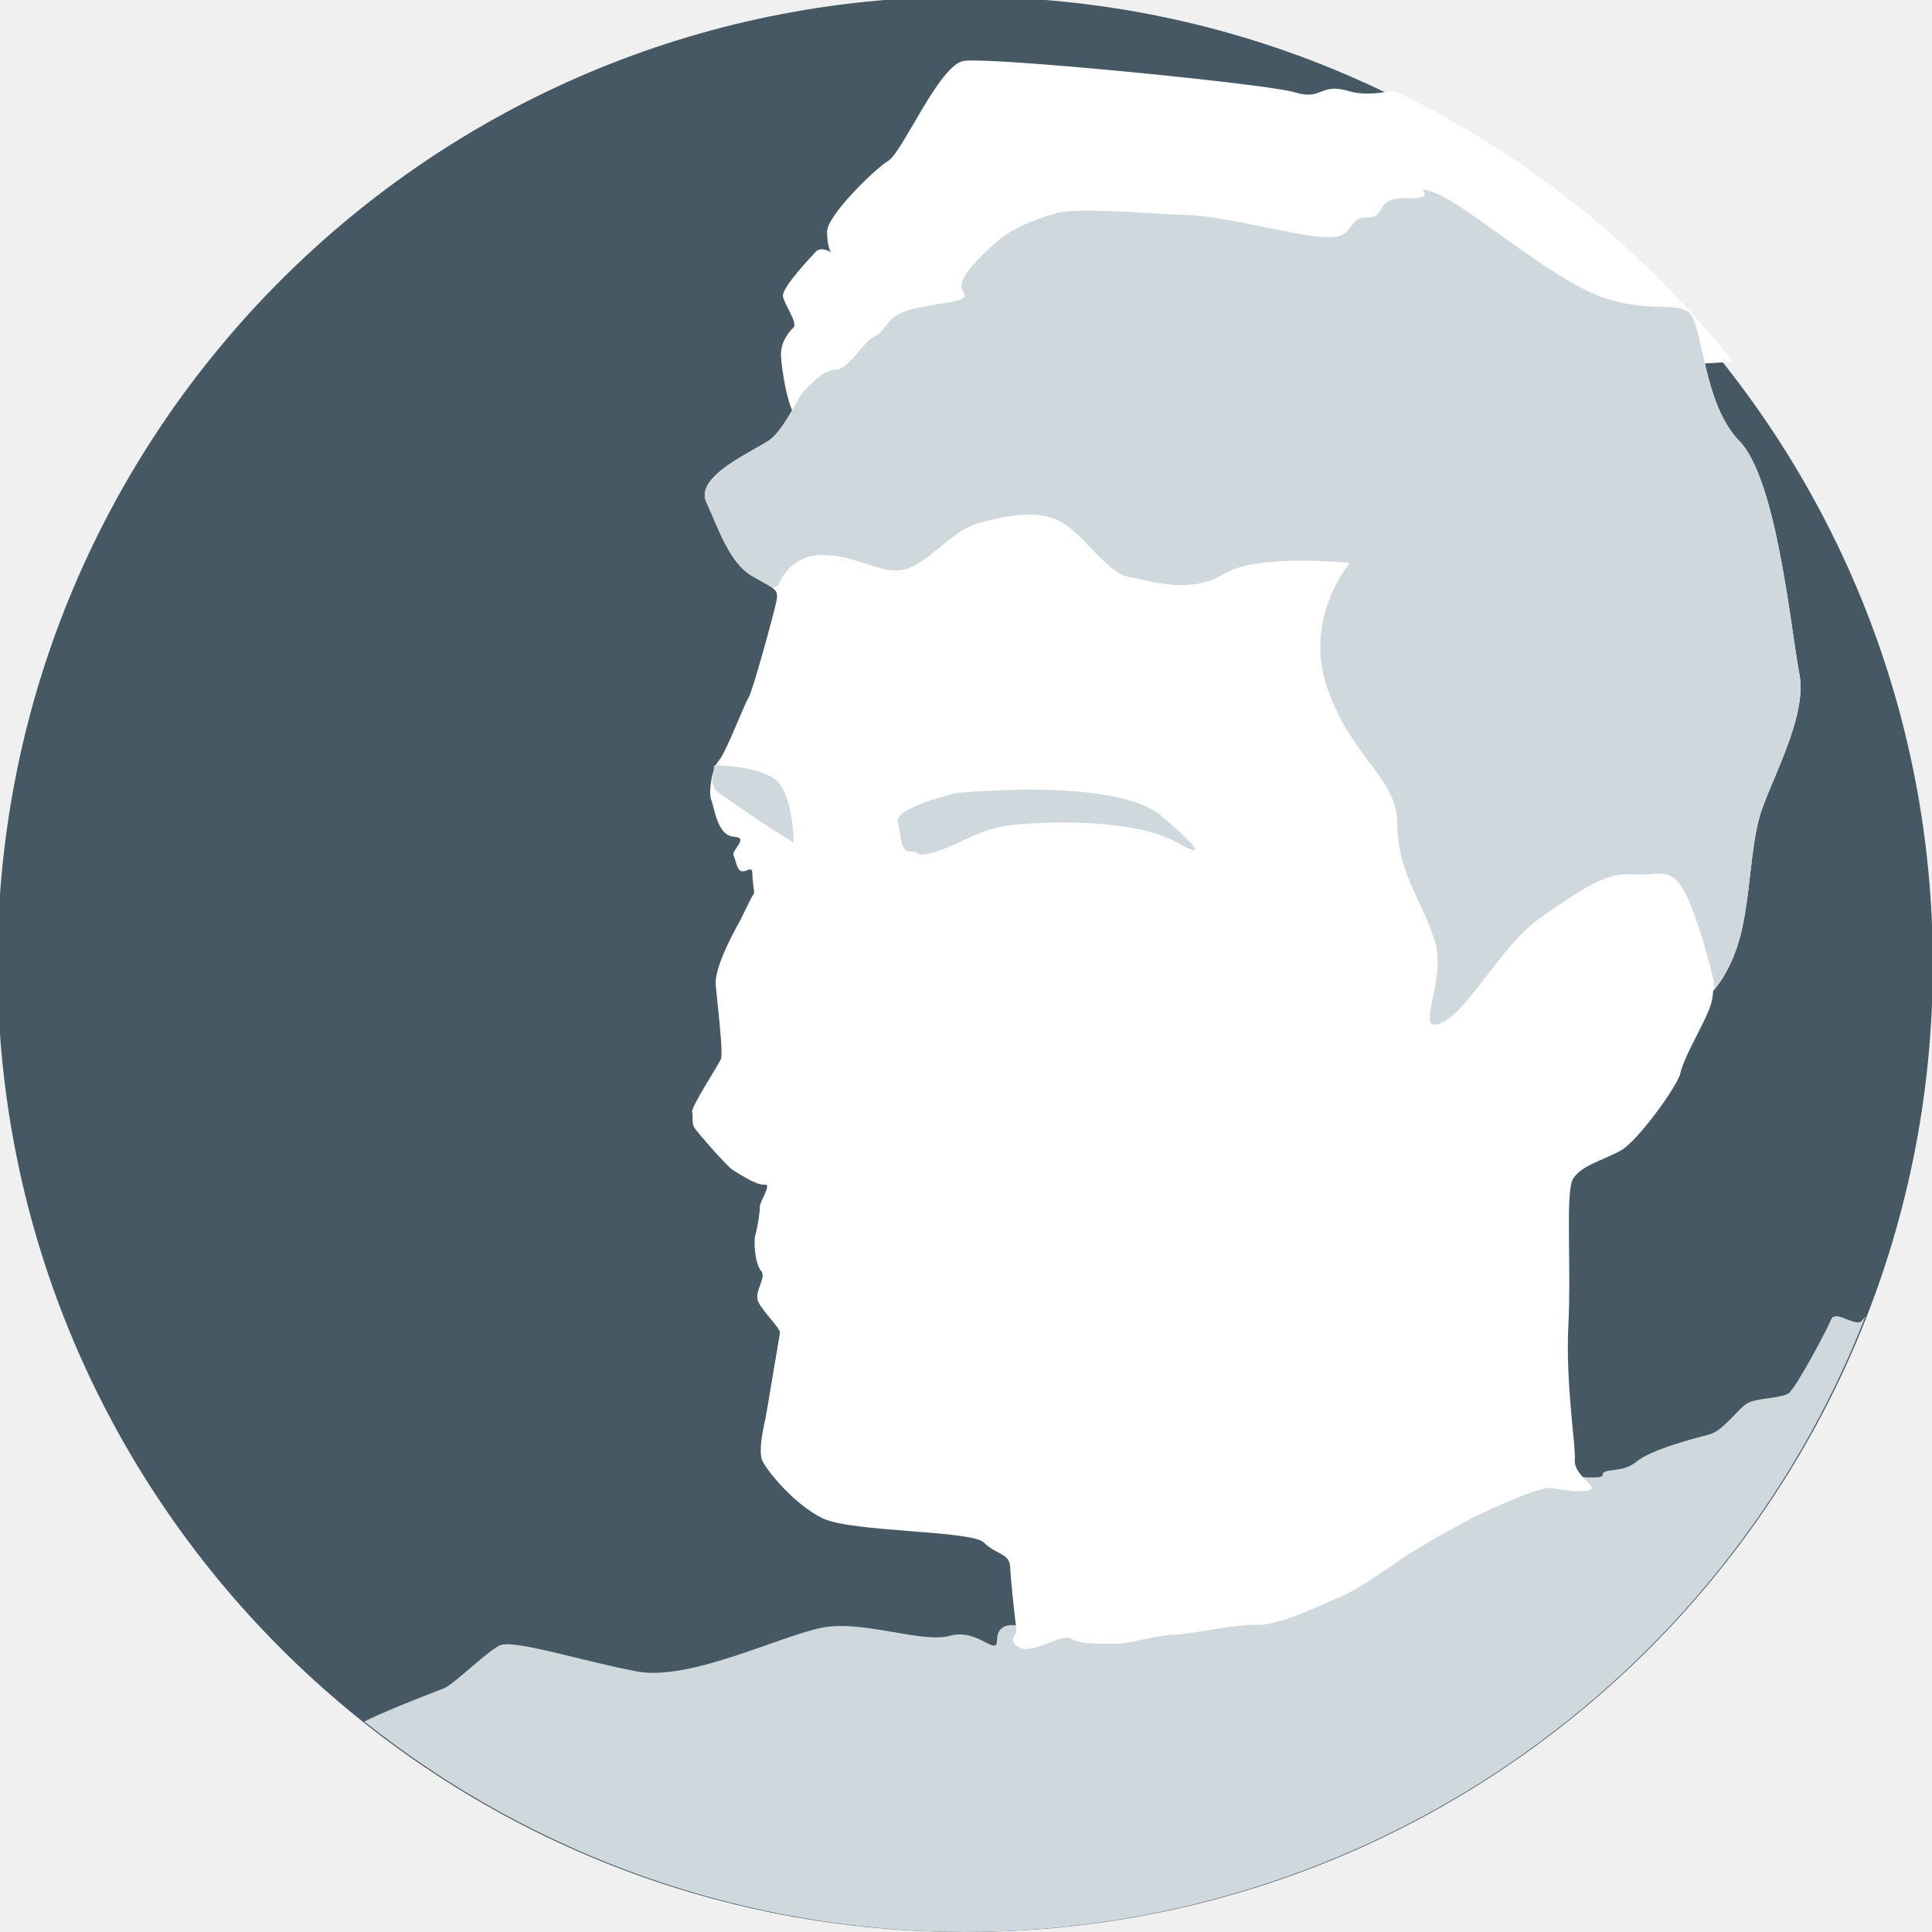
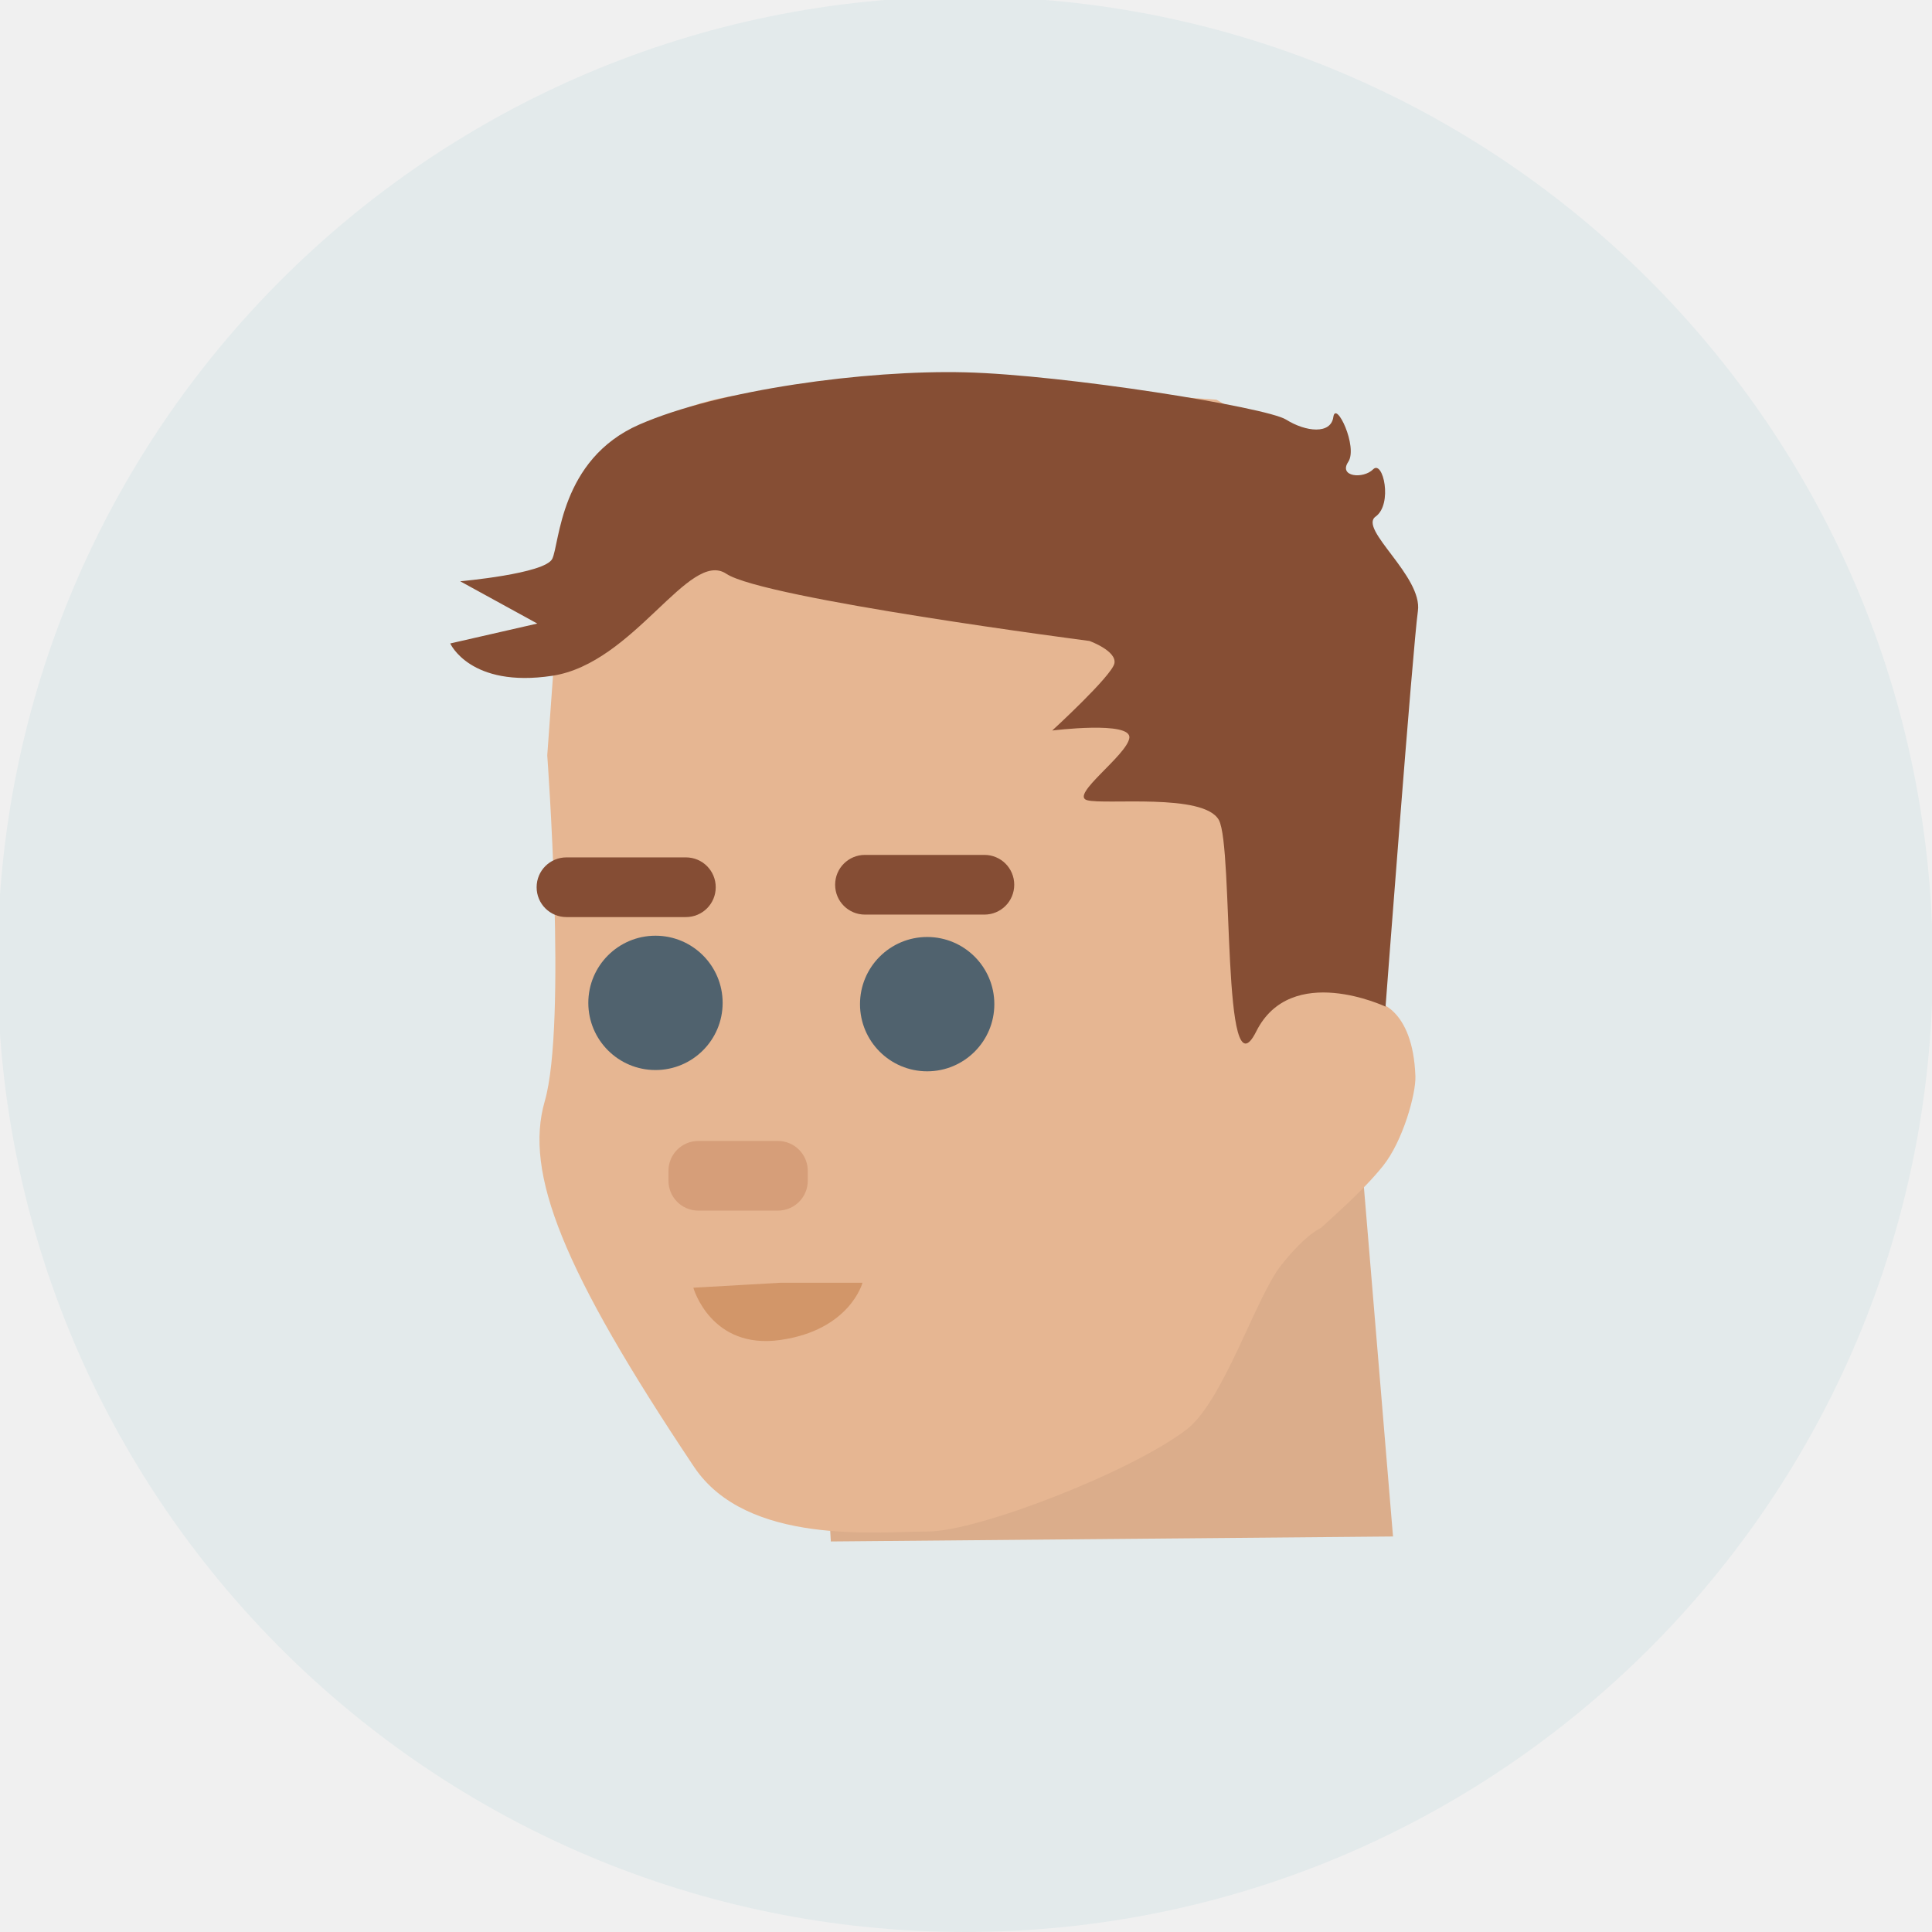
<svg xmlns="http://www.w3.org/2000/svg" id="svg4302" version="1.1" width="1000" height="1000" viewBox="0 0 1000 1000">
  <defs id="defs4306" />
  <g id="layer1" style="display:inline" transform="translate(0,-3733)">
-     <circle style="fill:#455864;fill-opacity:1;fill-rule:evenodd;stroke:none;stroke-width:1px;stroke-linecap:butt;stroke-linejoin:miter;stroke-opacity:1" id="path4470" cx="499.566" cy="4232.146" r="500.853" />
-     <path style="fill:#cfd8dc;fill-opacity:1;fill-rule:evenodd;stroke:none;stroke-width:8;stroke-linecap:butt;stroke-linejoin:miter;stroke-miterlimit:4;stroke-dasharray:none;stroke-opacity:1" d="m 950.533,681.285 c -1.251,-0.036 -2.239,0.399 -2.752,1.682 -2.053,5.132 -18.218,35.667 -22.066,38.232 -3.849,2.566 -16.422,2.308 -21.297,5.131 -4.875,2.822 -12.573,14.37 -19.758,16.166 -7.184,1.796 -30.532,7.953 -37.717,14.111 -7.184,6.158 -17.447,2.822 -17.447,6.928 0,4.105 -46.443,-3.592 -46.443,-3.592 l -256.84,81.594 -1.072,-0.316 c 0,0 -9.072,-1.453 -9.072,7.619 0,9.072 -9.798,-6.167 -24.312,-2.176 -14.515,3.991 -44.268,-7.984 -65.314,-4.355 -21.046,3.629 -68.944,27.942 -96.521,22.861 -27.578,-5.08 -64.592,-17.056 -71.486,-13.428 -6.894,3.629 -23.222,19.596 -27.939,21.773 -3.34,1.541 -27.003,10.167 -41.982,17.525 A 500.853,500.853 0 0 0 499.566,1000 500.853,500.853 0 0 0 965.578,681.324 c -1.041,1.417 -1.911,2.447 -2.459,2.775 -2.721,1.633 -8.834,-2.708 -12.586,-2.814 z" transform="translate(0,3733)" id="path4377" />
-     <path style="fill:#ffffff;fill-opacity:1;fill-rule:evenodd;stroke:none;stroke-width:8;stroke-linecap:butt;stroke-linejoin:miter;stroke-miterlimit:4;stroke-dasharray:none;stroke-opacity:1" d="m 526.212,4578.129 c 0,0 -5.132,4.105 1.539,7.697 6.671,3.592 22.066,-7.697 26.685,-4.619 4.619,3.079 16.935,2.566 23.606,2.566 6.671,0 21.553,-4.619 29.251,-4.619 7.698,0 31.816,-5.645 43.619,-5.132 11.803,0.513 36.948,-12.316 42.593,-14.369 5.645,-2.053 17.448,-9.75 30.79,-18.987 13.342,-9.237 37.975,-22.066 37.975,-22.066 0,0 33.356,-16.421 40.54,-15.395 7.184,1.026 14.882,2.566 20.014,1.026 5.132,-1.54 -8.211,-7.184 -7.698,-15.395 0.513,-8.211 -4.875,-39.514 -3.336,-70.048 1.539,-30.534 -1.54,-68.508 2.309,-75.436 3.849,-6.928 16.165,-10.007 24.889,-14.882 8.724,-4.875 29.507,-33.613 30.79,-40.027 1.283,-6.415 8.724,-19.757 12.059,-26.685 3.336,-6.928 4.619,-10.52 4.875,-15.908 0,0 9.494,-9.75 14.369,-29.507 4.875,-19.757 4.875,-43.619 9.75,-60.81 4.875,-17.191 24.889,-51.317 20.527,-73.64 -4.362,-22.323 -11.546,-100.581 -31.047,-120.595 -19.5,-20.014 -18.474,-61.324 -26.685,-66.969 -8.211,-5.645 -27.455,2.309 -55.166,-12.316 -27.711,-14.625 -61.58,-44.133 -75.949,-49.264 -14.369,-5.132 4.619,3.592 -13.599,2.822 -18.217,-0.77 -10.52,10.007 -21.297,10.007 -10.777,0 -5.645,9.75 -18.987,10.263 -13.342,0.513 -54.653,-11.033 -73.896,-11.546 -19.244,-0.513 -56.449,-4.105 -67.738,-1.026 -11.29,3.079 -23.606,8.467 -29.251,13.342 -5.645,4.875 -23.862,20.527 -19.5,26.685 4.362,6.158 -5.388,5.388 -23.093,8.98 -17.704,3.592 -15.395,11.546 -22.066,14.625 -6.671,3.079 -13.342,17.191 -20.527,17.448 -7.184,0.257 -12.573,7.698 -15.908,10.52 -3.336,2.822 -10.52,20.527 -18.731,26.172 -8.211,5.645 -38.488,18.474 -32.33,31.817 6.158,13.342 11.803,31.303 23.606,38.231 11.803,6.928 14.112,6.415 12.573,13.599 -1.54,7.184 -12.316,46.442 -14.369,49.521 -2.053,3.079 -11.803,28.738 -15.395,32.586 -3.592,3.849 -5.388,16.678 -3.849,20.27 1.54,3.592 3.079,18.474 11.546,18.987 8.467,0.513 -1.283,6.928 0,9.75 1.283,2.822 1.796,8.211 4.619,8.211 2.822,0 5.132,-3.079 5.132,1.54 0,4.619 1.347,9.814 0.706,10.135 -0.641,0.321 -5.196,10.135 -6.607,12.893 -1.411,2.758 -13.984,24.183 -13.086,34.318 0.898,10.135 3.977,35.024 2.694,38.231 -1.283,3.207 -15.523,24.76 -14.882,27.326 0.641,2.566 -0.513,5.773 1.283,8.467 1.796,2.694 16.935,20.014 19.757,21.681 2.822,1.668 12.316,8.082 16.421,7.569 4.105,-0.513 -2.566,8.852 -2.438,11.29 0.128,2.438 -1.155,10.648 -2.309,14.625 -1.155,3.977 0,15.395 2.951,18.731 2.951,3.336 -3.207,10.007 -1.796,15.01 1.411,5.003 12.059,14.625 11.546,17.191 -0.513,2.566 -6.671,40.156 -7.441,43.876 -0.77,3.72 -4.105,17.319 -1.54,22.451 2.566,5.132 16.165,22.195 31.047,29.507 14.882,7.313 77.104,6.158 83.518,12.573 6.415,6.415 13.342,5.388 13.599,12.829 0.257,7.441 3.336,33.869 3.336,33.869 z" id="path4313" />
-     <path style="fill:#ffffff;fill-opacity:1;fill-rule:evenodd;stroke:none;stroke-width:1px;stroke-linecap:butt;stroke-linejoin:miter;stroke-opacity:1" d="m 503.902,3764.301 c -2.476,-0.01 -4.268,0.072 -5.25,0.252 -12.573,2.309 -31.56,47.21 -38.744,51.572 -7.184,4.362 -31.816,28.481 -31.816,36.691 0,8.211 2.053,10.777 2.053,10.777 0,0 -5.133,-3.335 -7.955,-0.256 -2.822,3.079 -17.703,18.73 -16.934,23.092 0.77,4.362 7.955,13.855 5.389,16.164 -2.566,2.309 -6.416,7.443 -6.416,13.857 0,6.415 4.106,33.099 10.008,34.639 5.901,1.54 465.188,-29.764 465.188,-29.764 l 17.5,-1.082 A 500.853,500.853 0 0 0 721.572,3779.924 c -8.966,1.586 -16.341,2.368 -23.699,0.16 -14.515,-4.354 -13.789,5.081 -27.578,0.727 -12.712,-4.014 -137.173,-16.407 -166.393,-16.51 z" id="path4379" />
-     <path style="fill:#cfd8dc;fill-opacity:1;fill-rule:evenodd;stroke:none;stroke-width:8;stroke-linecap:butt;stroke-linejoin:miter;stroke-miterlimit:4;stroke-dasharray:none;stroke-opacity:1" d="m 737.133,3831.128 c -2.462,-0.146 6.013,5.047 -8.219,4.445 -18.217,-0.77 -10.52,10.007 -21.297,10.007 -10.777,0 -5.645,9.75 -18.987,10.264 -13.342,0.513 -54.652,-11.033 -73.896,-11.546 -19.244,-0.513 -56.449,-4.106 -67.738,-1.027 -11.29,3.079 -23.606,8.467 -29.251,13.342 -5.645,4.875 -23.863,20.527 -19.501,26.685 4.362,6.158 -5.388,5.388 -23.092,8.981 -17.704,3.592 -15.395,11.546 -22.066,14.625 -6.671,3.079 -13.342,17.191 -20.527,17.448 -7.184,0.257 -12.573,7.698 -15.908,10.52 -3.336,2.822 -10.52,20.527 -18.731,26.172 -8.211,5.645 -38.488,18.474 -32.33,31.816 6.158,13.342 11.803,31.303 23.606,38.231 5.501,3.229 8.939,4.841 10.887,6.37 2.948,-1.446 2.969,-1.752 2.969,-1.752 0,0 5.131,-16.422 24.632,-15.396 19.5,1.026 31.817,12.829 45.159,5.645 13.342,-7.184 21.04,-18.987 34.896,-22.579 13.856,-3.592 29.25,-6.671 41.053,-0.513 11.803,6.158 24.119,26.684 35.409,28.737 11.29,2.053 31.817,9.238 49.264,-1.539 17.448,-10.777 65.173,-5.645 65.173,-5.645 0,0 -24.633,28.737 -11.29,65.685 13.342,36.948 35.922,45.159 35.922,69.791 0,24.632 13.343,40.027 19.501,60.554 6.158,20.527 -11.29,48.238 3.079,42.08 14.369,-6.158 30.79,-40.027 51.317,-54.396 20.527,-14.369 33.869,-23.606 47.212,-22.579 13.342,1.026 19.679,-4.318 26.574,7.293 6.894,11.612 15.241,42.819 15.966,47.899 l 0.599,4.198 c 2.377,-2.81 9.539,-12.283 13.566,-28.6 4.875,-19.757 4.875,-43.619 9.75,-60.81 4.875,-17.191 24.889,-51.317 20.527,-73.64 -4.362,-22.323 -11.546,-100.581 -31.047,-120.595 -19.5,-20.014 -18.474,-61.323 -26.685,-66.968 -8.211,-5.645 -27.455,2.309 -55.166,-12.316 -27.711,-14.625 -61.581,-44.133 -75.949,-49.264 -3.143,-1.123 -4.69,-1.582 -5.38,-1.623 z" id="path4313-3" />
-     <path style="fill:#cfd8dc;fill-opacity:1;fill-rule:evenodd;stroke:none;stroke-width:1px;stroke-linecap:butt;stroke-linejoin:miter;stroke-opacity:1" d="m 494.909,4143.475 c 0,0 -32.33,7.697 -30.277,14.882 2.053,7.184 1.026,15.395 6.671,15.395 5.645,0 2.053,3.079 11.803,0.513 9.75,-2.566 22.066,-10.777 34.895,-13.342 12.829,-2.566 66.712,-5.645 91.344,8.211 24.632,13.856 -7.698,-13.342 -7.698,-13.342 0,0 -15.395,-20.014 -106.739,-12.316 z" id="path4371" />
-     <path style="fill:#cfd8dc;fill-opacity:1;fill-rule:evenodd;stroke:none;stroke-width:1px;stroke-linecap:butt;stroke-linejoin:miter;stroke-opacity:1" d="m 410.749,4169.133 c 0,0 0,-25.658 -9.75,-32.843 -9.75,-7.184 -31.303,-7.184 -31.303,-7.184 l -1.026,9.237 1.539,3.592 c 0,0 19.5,14.369 40.54,27.198 z" id="path4373" />
+     <circle style="fill:#e3eaeb;fill-opacity:1;fill-rule:evenodd;stroke:none;stroke-width:1px;stroke-linecap:butt;stroke-linejoin:miter;stroke-opacity:1" id="path4470" cx="499.566" cy="4232.146" r="500.853" />
+   </g>
+   <g id="layer6" style="display:inline;opacity:1">
+     <path style="fill:#dbad8b;fill-opacity:1;fill-rule:evenodd;stroke:none;stroke-width:1px;stroke-linecap:butt;stroke-linejoin:miter;stroke-opacity:1" d="M 430.039,797.856 721.023,795.281 705.572,609.875 718.448,362.667 404.288,356.23 Z" id="path4963" />
+     <path style="fill:#e6b692;fill-opacity:1;fill-rule:evenodd;stroke:none;stroke-width:1px;stroke-linecap:butt;stroke-linejoin:miter;stroke-opacity:1" d="m 283.259,390.993 7.725,-106.866 c 0,0 12.875,-69.527 92.703,-79.828 79.828,-10.3 245.92,2.575 245.92,2.575 0,0 95.278,50.214 96.566,124.891 1.288,74.677 -14.163,186.693 -14.163,186.693 0,0 19.313,2.575 20.601,38.626 0.322,9.007 -6.438,33.476 -16.738,46.351 -10.3,12.875 -25.547,25.962 -32.189,32.189 0,0 -7.529,2.815 -20.601,19.313 -13.072,16.498 -29.837,70.36 -48.927,84.978 -28.805,22.057 -108.153,52.789 -133.904,52.789 -25.751,0 -93.64,7.513 -121.029,-33.476 -68.08,-101.884 -88.008,-152.08 -77.252,-189.268 11.545,-39.916 1.288,-178.968 1.288,-178.968 z" id="path4965" />
+   </g>
+   <g id="layer7" style="display:inline">
+     <circle style="fill:#50626e;fill-opacity:1;fill-rule:evenodd;stroke:none;stroke-width:1px;stroke-linecap:butt;stroke-linejoin:miter;stroke-opacity:1" id="path4968" cx="479.901" cy="519.747" r="34.764" />
+     <circle style="fill:#50626e;fill-opacity:1;fill-rule:evenodd;stroke:none;stroke-width:1px;stroke-linecap:butt;stroke-linejoin:miter;stroke-opacity:1" id="path4968-7" cx="339.275" cy="519.086" r="34.764" />
+     <path style="color:#000000;clip-rule:nonzero;display:inline;overflow:visible;visibility:visible;opacity:1;isolation:auto;mix-blend-mode:normal;color-interpolation:sRGB;color-interpolation-filters:linearRGB;solid-color:#000000;solid-opacity:1;fill:#854d34;fill-opacity:1;fill-rule:evenodd;stroke:none;stroke-width:1px;stroke-linecap:butt;stroke-linejoin:miter;stroke-miterlimit:4;stroke-dasharray:none;stroke-dashoffset:0;stroke-opacity:1;color-rendering:auto;image-rendering:auto;shape-rendering:auto;text-rendering:auto;enable-background:accumulate" d="m 447.713,442.495 61.802,0 c 8.56,0 15.45,6.891 15.45,15.45 0,8.56 -6.891,15.45 -15.45,15.45 l -61.802,0 c -8.56,0 -15.45,-6.891 -15.45,-15.45 0,-8.56 6.891,-15.45 15.45,-15.45 z" id="rect4985" />
+     <path style="color:#000000;clip-rule:nonzero;display:inline;overflow:visible;visibility:visible;opacity:1;isolation:auto;mix-blend-mode:normal;color-interpolation:sRGB;color-interpolation-filters:linearRGB;solid-color:#000000;solid-opacity:1;fill:#854d34;fill-opacity:1;fill-rule:evenodd;stroke:none;stroke-width:1px;stroke-linecap:butt;stroke-linejoin:miter;stroke-miterlimit:4;stroke-dasharray:none;stroke-dashoffset:0;stroke-opacity:1;color-rendering:auto;image-rendering:auto;shape-rendering:auto;text-rendering:auto;enable-background:accumulate" d="m 293.208,443.782 61.802,0 c 8.56,0 15.45,6.891 15.45,15.45 0,8.56 -6.891,15.45 -15.45,15.45 l -61.802,0 c -8.56,0 -15.45,-6.891 -15.45,-15.45 0,-8.56 6.891,-15.45 15.45,-15.45 z" id="rect4985-3" />
+     <rect style="color:#000000;clip-rule:nonzero;display:inline;overflow:visible;visibility:visible;opacity:1;isolation:auto;mix-blend-mode:normal;color-interpolation:sRGB;color-interpolation-filters:linearRGB;solid-color:#000000;solid-opacity:1;fill:#d69e79;fill-opacity:1;fill-rule:evenodd;stroke:none;stroke-width:1px;stroke-linecap:butt;stroke-linejoin:miter;stroke-miterlimit:4;stroke-dasharray:none;stroke-dashoffset:0;stroke-opacity:1;color-rendering:auto;image-rendering:auto;shape-rendering:auto;text-rendering:auto;enable-background:accumulate" id="rect5008" width="72.102" height="36.051" x="345.997" y="590.562" ry="15.45" />
+     <path style="fill:#d29669;fill-opacity:1;fill-rule:evenodd;stroke:none;stroke-width:1px;stroke-linecap:butt;stroke-linejoin:miter;stroke-opacity:1" d="m 403.936,663.952 42.489,0 c 0,0 -6.438,24.463 -42.489,29.613 -36.051,5.15 -45.064,-27.038 -45.064,-27.038 z" id="path5010" />
+   </g>
+   <g id="layer8">
+     <path style="fill:#864e34;fill-rule:evenodd;stroke:none;stroke-width:1px;stroke-linecap:butt;stroke-linejoin:miter;stroke-opacity:1;fill-opacity:1" d="m 563.943,331.766 c 0,0 -168.668,-21.888 -187.981,-34.764 -19.313,-12.875 -47.639,46.351 -90.128,52.789 -42.489,6.438 -52.789,-16.738 -52.789,-16.738 l 45.064,-10.3 -39.914,-21.888 c 0,0 43.776,-3.863 47.639,-11.588 3.863,-7.725 3.863,-51.502 45.064,-69.527 41.201,-18.026 117.166,-28.326 168.668,-27.038 51.502,1.288 155.792,18.026 166.093,24.463 10.3,6.438 23.176,7.725 24.463,-1.288 1.288,-9.013 12.875,15.45 7.725,23.176 -5.15,7.725 7.725,9.013 12.875,3.863 5.15,-5.15 10.3,18.026 1.288,24.463 -9.013,6.438 24.463,30.901 21.888,48.927 -2.575,18.026 -16.738,204.719 -16.738,204.719 0,0 -48.927,-23.176 -66.952,12.875 -18.026,36.051 -11.588,-95.278 -19.313,-109.441 -7.725,-14.163 -59.227,-7.725 -68.24,-10.3 -9.013,-2.575 20.601,-23.176 21.888,-32.189 1.288,-9.013 -39.914,-3.863 -39.914,-3.863 0,0 30.901,-28.326 32.189,-34.764 1.288,-6.438 -12.875,-11.588 -12.875,-11.588 z" id="path5013" />
  </g>
</svg>
